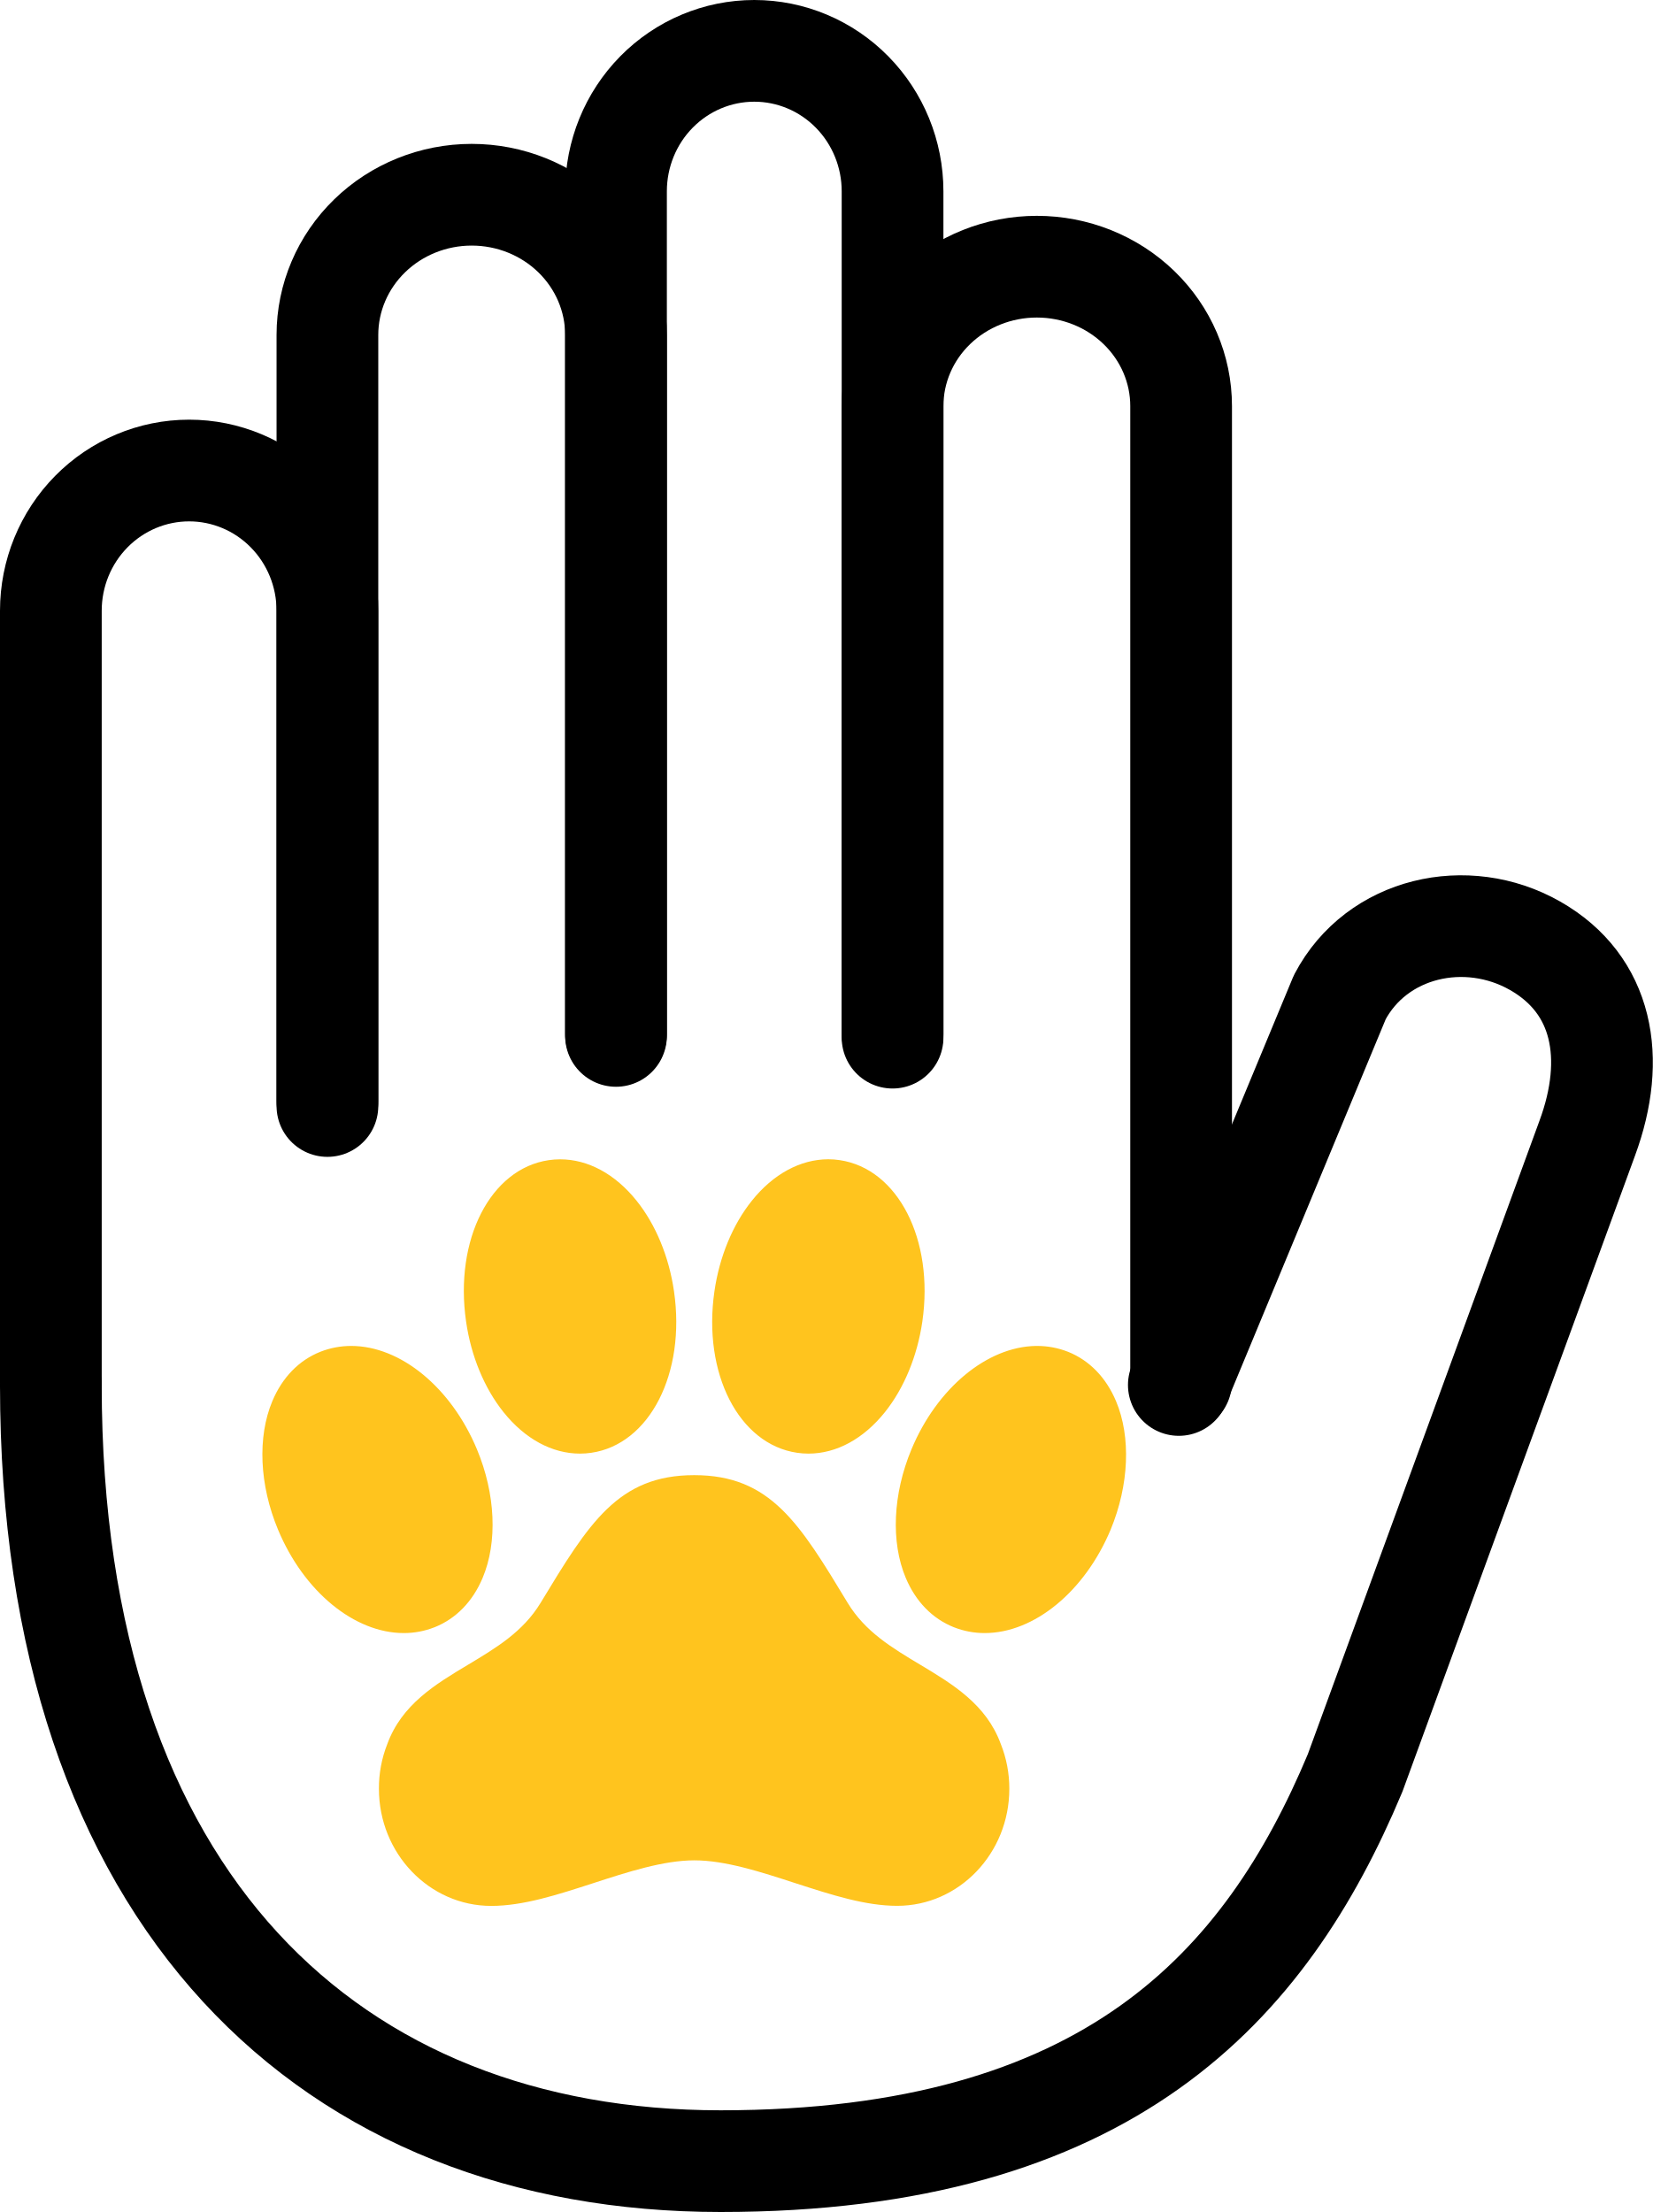
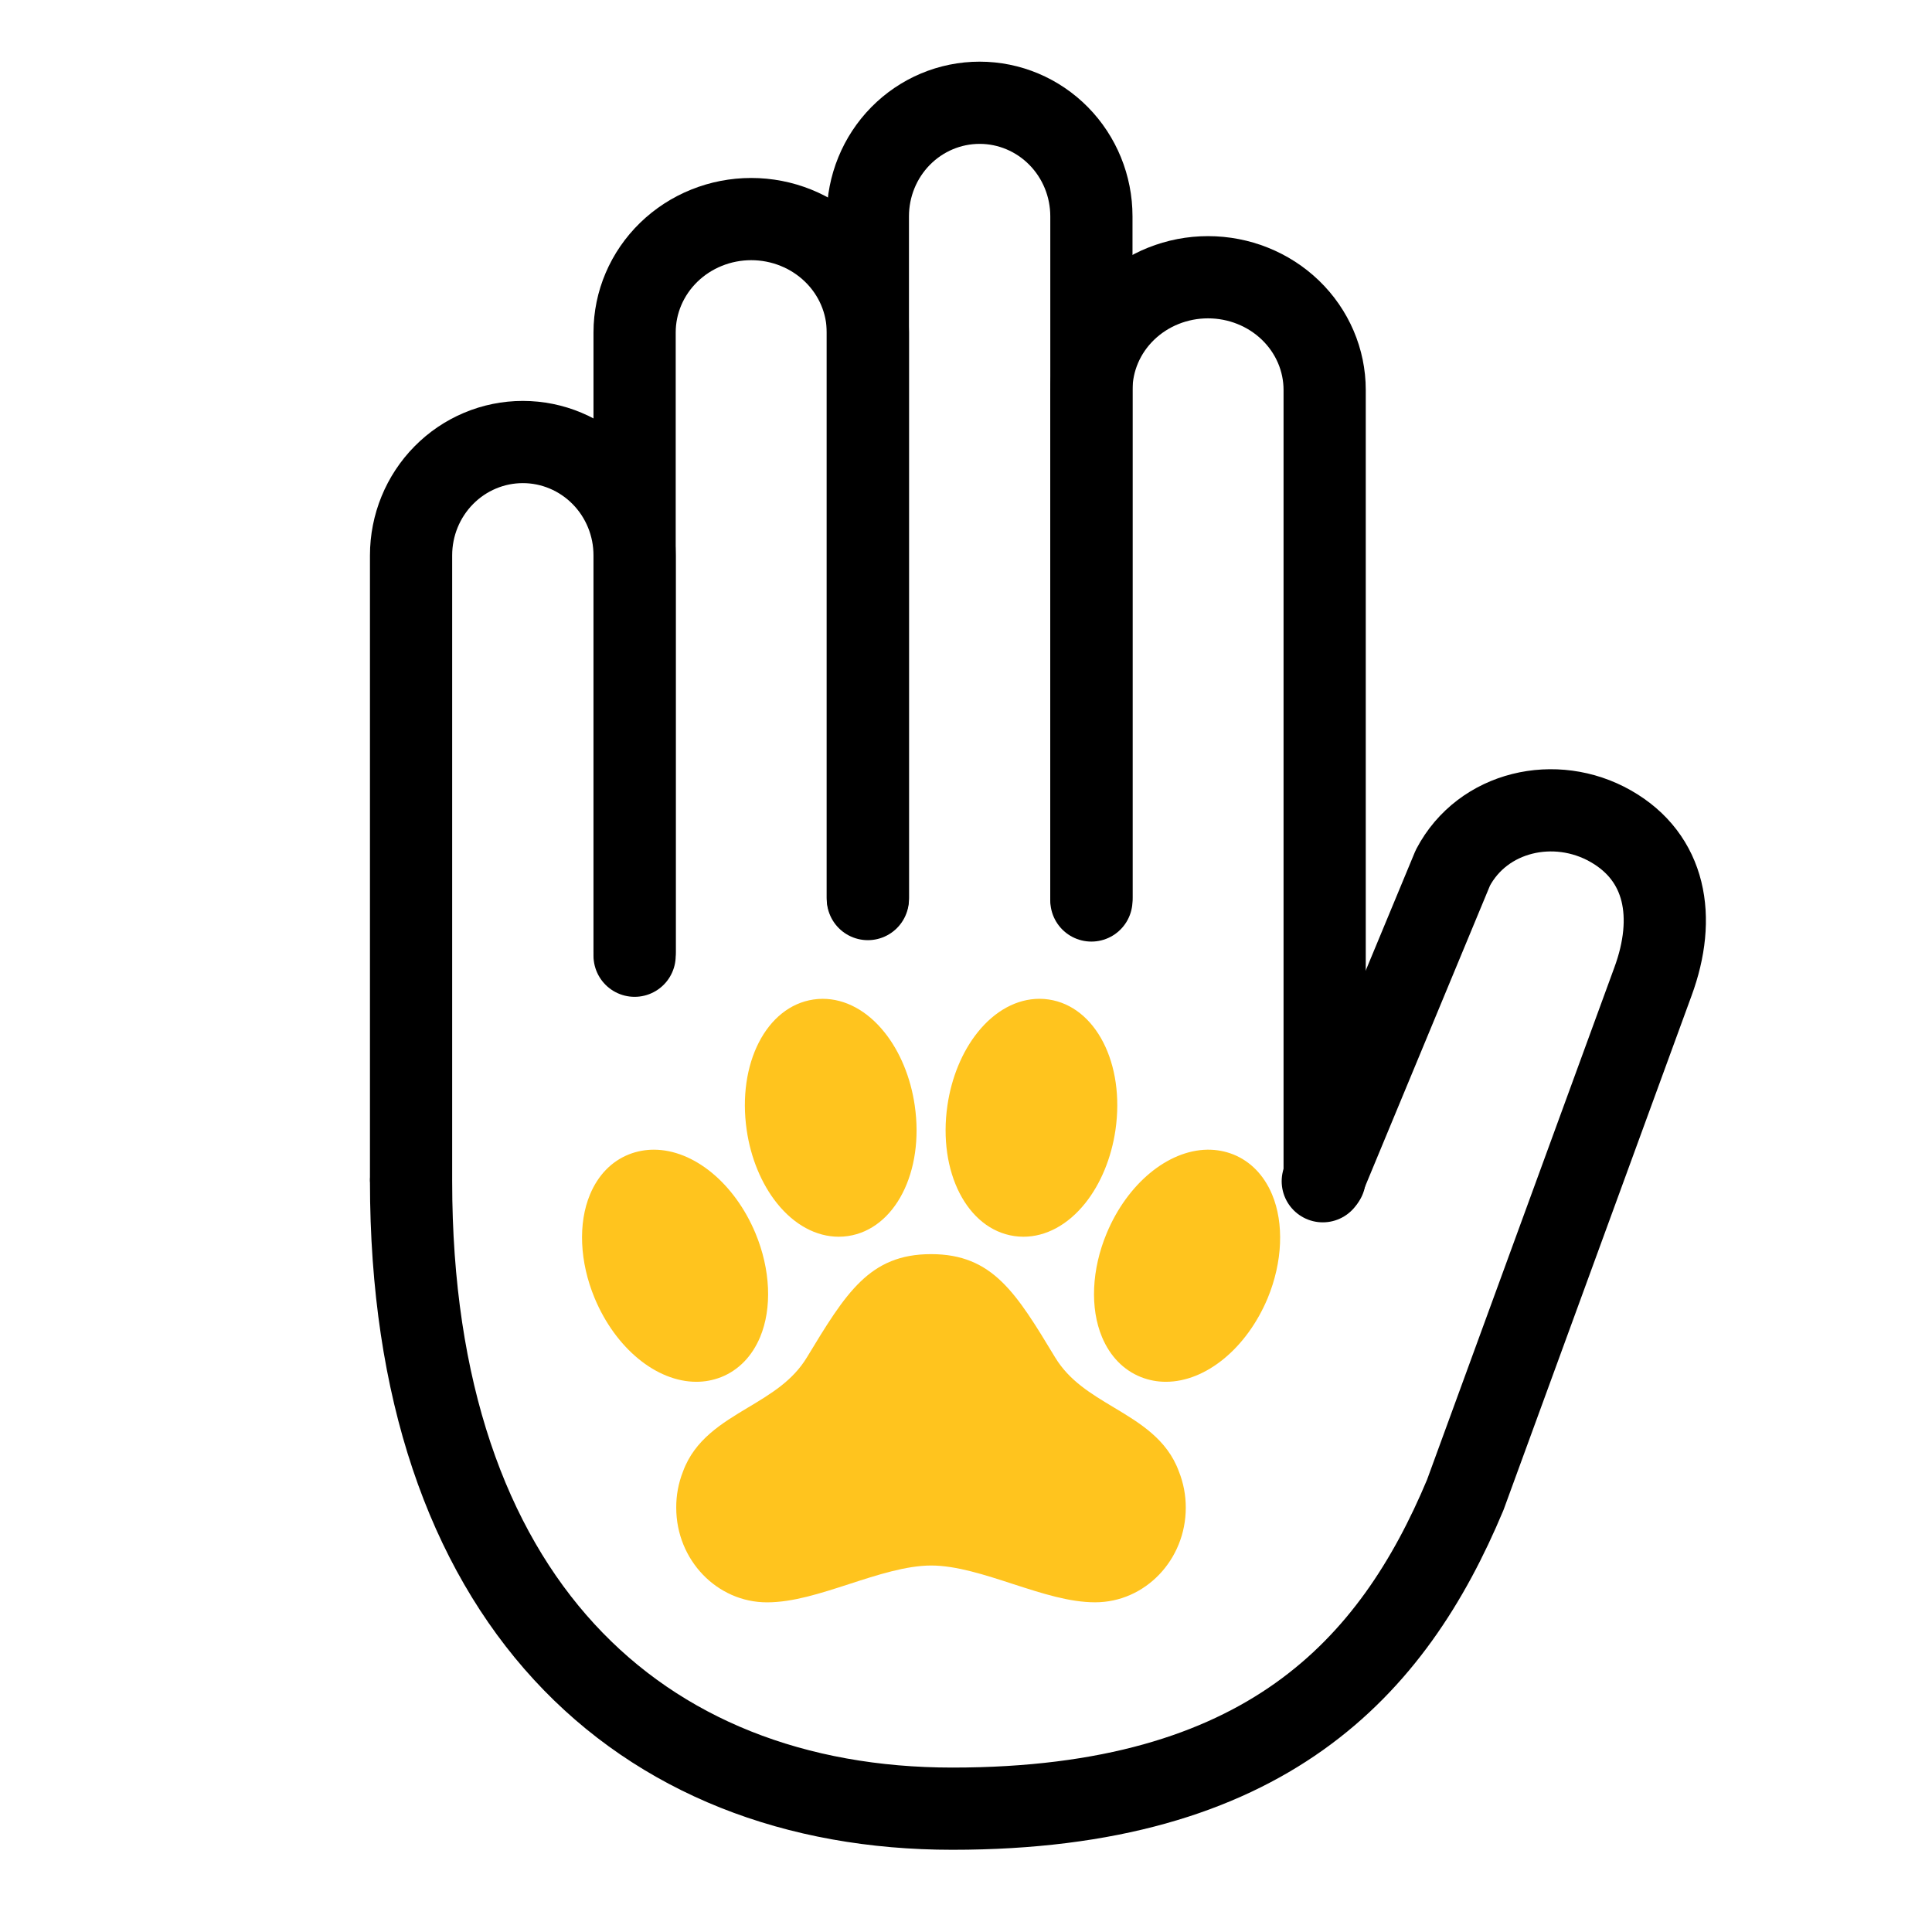
- <svg xmlns="http://www.w3.org/2000/svg" width="65" height="87" viewBox="0 0 65 87" fill="none">
-   <path d="M2 54.347V24.02C2 22.557 2.573 21.155 3.593 20.121C4.613 19.087 5.996 18.506 7.438 18.506V18.506C8.88 18.506 10.263 19.087 11.283 20.121C12.303 21.155 12.876 22.557 12.876 24.02V43.319" stroke="black" stroke-width="4" stroke-linecap="round" stroke-linejoin="round" />
-   <path d="M12.876 43.5V13.173C12.876 11.711 13.474 10.308 14.538 9.274C15.602 8.24 17.045 7.659 18.55 7.659C20.055 7.659 21.499 8.24 22.563 9.274C23.627 10.308 24.225 11.711 24.225 13.173V40.743" stroke="black" stroke-width="4" stroke-linecap="round" stroke-linejoin="round" />
-   <path d="M35.101 40.812V15.971C35.101 14.517 35.698 13.122 36.763 12.094C37.827 11.066 39.27 10.489 40.775 10.489V10.489C42.28 10.489 43.723 11.066 44.787 12.094C45.852 13.122 46.449 14.517 46.449 15.971V54.347" stroke="black" stroke-width="4" stroke-linecap="round" stroke-linejoin="round" />
-   <path d="M24.225 40.67V7.524C24.225 6.059 24.797 4.654 25.817 3.618C26.837 2.582 28.22 2 29.663 2C31.105 2 32.488 2.582 33.508 3.618C34.528 4.654 35.101 6.059 35.101 7.524V40.67" stroke="black" stroke-width="4" stroke-linecap="round" stroke-linejoin="round" />
-   <path d="M2 54.472C2 74.836 13.09 85 28.338 85C43.586 85 49.774 78.131 53.29 69.736L62.423 44.759C63.577 41.628 63.054 38.724 60.366 37.196C57.677 35.666 54.144 36.454 52.688 39.222L46.359 54.472" stroke="black" stroke-width="4" stroke-linecap="round" stroke-linejoin="round" />
-   <path fill-rule="evenodd" clip-rule="evenodd" d="M31.346 57.139C31.494 57.161 31.644 57.172 31.794 57.172C32.893 57.172 33.961 56.592 34.803 55.538C35.553 54.6 36.074 53.337 36.272 51.981C36.74 48.754 35.313 45.966 33.022 45.629C32.874 45.606 32.724 45.595 32.574 45.595C31.476 45.597 30.406 46.176 29.566 47.228C28.815 48.165 28.292 49.429 28.096 50.788C27.628 54.015 29.055 56.803 31.346 57.139ZM22.808 57.172C21.71 57.172 20.641 56.592 19.799 55.538C19.049 54.6 18.525 53.337 18.33 51.982C17.861 48.754 19.289 45.966 21.58 45.63C21.728 45.608 21.878 45.597 22.028 45.597C23.125 45.597 24.196 46.176 25.036 47.228C25.787 48.165 26.31 49.429 26.506 50.787C26.975 54.015 25.547 56.803 23.256 57.139C23.108 57.161 22.958 57.172 22.808 57.172ZM43.889 55.108C43.496 54.177 42.844 53.505 42.002 53.167L41.99 53.163C41.607 53.013 41.199 52.937 40.787 52.937H40.742C38.814 52.966 36.846 54.6 35.845 57.003C35.111 58.761 35.027 60.651 35.62 62.06C36.012 62.991 36.666 63.663 37.512 64.001L37.521 64.004C37.904 64.154 38.312 64.231 38.724 64.23C40.67 64.23 42.659 62.596 43.678 60.161C44.403 58.406 44.483 56.517 43.889 55.108ZM36.186 65.473C35.075 64.807 34.024 64.177 33.337 63.044C31.443 59.911 30.3 58.019 27.301 58.019C24.302 58.019 23.156 59.911 21.258 63.044C20.571 64.177 19.519 64.808 18.405 65.476L18.401 65.478L18.401 65.478C17.122 66.245 15.801 67.037 15.231 68.595C15.009 69.157 14.897 69.756 14.902 70.359C14.902 72.897 16.883 74.961 19.318 74.961C20.574 74.961 21.911 74.527 23.326 74.068C24.686 73.626 26.092 73.169 27.308 73.169C28.524 73.169 29.927 73.626 31.282 74.068L31.32 74.08C32.718 74.532 34.036 74.958 35.284 74.958C37.715 74.958 39.693 72.894 39.693 70.356C39.695 69.752 39.581 69.153 39.357 68.592C38.787 67.032 37.465 66.24 36.187 65.473L36.186 65.473ZM17.091 64.001L17.081 64.004C16.698 64.154 16.291 64.231 15.88 64.23C13.936 64.23 11.948 62.596 10.934 60.163C10.201 58.406 10.117 56.518 10.711 55.106C11.102 54.175 11.755 53.502 12.597 53.167L12.607 53.163C12.991 53.013 13.399 52.937 13.81 52.937C15.755 52.937 17.742 54.572 18.757 57.004C19.489 58.761 19.573 60.65 18.98 62.061C18.588 62.992 17.935 63.663 17.091 64.001Z" fill="#FFC41E" />
+ <svg xmlns="http://www.w3.org/2000/svg" width="94" height="94" viewBox="0 0 94 94" fill="none">
+   <path d="M20 57.346V27.02C20 25.557 20.573 24.155 21.593 23.121C22.613 22.087 23.996 21.506 25.438 21.506V21.506C26.88 21.506 28.263 22.087 29.283 23.121C30.303 24.155 30.876 25.557 30.876 27.02V46.319" stroke="black" stroke-width="4" stroke-linecap="round" stroke-linejoin="round" />
+   <path d="M30.876 46.5V16.173C30.876 14.711 31.474 13.308 32.538 12.274C33.602 11.24 35.045 10.659 36.55 10.659C38.055 10.659 39.499 11.24 40.563 12.274C41.627 13.308 42.225 14.711 42.225 16.173V43.743" stroke="black" stroke-width="4" stroke-linecap="round" stroke-linejoin="round" />
+   <path d="M53.101 43.812V18.971C53.101 17.517 53.699 16.122 54.763 15.094C55.827 14.066 57.27 13.489 58.775 13.489V13.489C60.28 13.489 61.724 14.066 62.788 15.094C63.852 16.122 64.45 17.517 64.45 18.971V57.346" stroke="black" stroke-width="4" stroke-linecap="round" stroke-linejoin="round" />
+   <path d="M42.225 43.67V10.524C42.225 9.059 42.797 7.654 43.817 6.618C44.837 5.582 46.22 5 47.663 5C49.105 5 50.488 5.582 51.508 6.618C52.528 7.654 53.101 9.059 53.101 10.524V43.67" stroke="black" stroke-width="4" stroke-linecap="round" stroke-linejoin="round" />
+   <path d="M20 57.472C20 77.835 31.09 88 46.338 88C61.586 88 67.774 81.131 71.29 72.736L80.423 47.759C81.577 44.628 81.054 41.724 78.366 40.196C75.677 38.666 72.144 39.454 70.688 42.222L64.359 57.472" stroke="black" stroke-width="4" stroke-linecap="round" stroke-linejoin="round" />
+   <path fill-rule="evenodd" clip-rule="evenodd" d="M49.346 60.139C49.494 60.161 49.644 60.172 49.794 60.172C50.893 60.172 51.961 59.592 52.803 58.538C53.553 57.6 54.074 56.337 54.272 54.981C54.74 51.754 53.313 48.966 51.022 48.629C50.874 48.607 50.724 48.596 50.574 48.596C49.476 48.597 48.406 49.176 47.566 50.228C46.815 51.165 46.292 52.429 46.096 53.788C45.628 57.015 47.055 59.803 49.346 60.139ZM40.809 60.172C39.71 60.172 38.641 59.592 37.799 58.538C37.049 57.6 36.525 56.337 36.33 54.982C35.861 51.754 37.289 48.966 39.58 48.63C39.728 48.608 39.878 48.597 40.028 48.597C41.126 48.597 42.196 49.176 43.036 50.228C43.787 51.165 44.31 52.429 44.506 53.787C44.975 57.015 43.547 59.803 41.257 60.139C41.108 60.161 40.958 60.172 40.809 60.172ZM61.889 58.108C61.496 57.177 60.844 56.505 60.002 56.167L59.99 56.163C59.607 56.013 59.199 55.937 58.787 55.937H58.742C56.814 55.966 54.846 57.6 53.845 60.004C53.111 61.761 53.027 63.651 53.62 65.06C54.012 65.992 54.666 66.663 55.512 67.001L55.521 67.004C55.904 67.154 56.312 67.231 56.724 67.23C58.67 67.23 60.659 65.596 61.678 63.161C62.403 61.406 62.483 59.517 61.889 58.108ZM54.186 68.473C53.075 67.807 52.024 67.177 51.337 66.044C49.443 62.911 48.3 61.019 45.301 61.019C42.302 61.019 41.156 62.911 39.258 66.044C38.571 67.177 37.519 67.808 36.405 68.476L36.401 68.478L36.401 68.478C35.123 69.245 33.801 70.037 33.231 71.595C33.009 72.157 32.897 72.756 32.902 73.359C32.902 75.897 34.883 77.961 37.318 77.961C38.574 77.961 39.911 77.527 41.326 77.068C42.686 76.626 44.092 76.169 45.308 76.169C46.524 76.169 47.927 76.626 49.282 77.068L49.32 77.08C50.718 77.532 52.036 77.959 53.284 77.959C55.715 77.959 57.693 75.894 57.693 73.357C57.695 72.752 57.581 72.153 57.357 71.592C56.787 70.032 55.465 69.24 54.187 68.474L54.186 68.473ZM35.091 67.001L35.081 67.004C34.698 67.154 34.291 67.231 33.88 67.23C31.936 67.23 29.948 65.596 28.933 63.163C28.201 61.406 28.117 59.518 28.711 58.106C29.102 57.175 29.755 56.502 30.597 56.167L30.607 56.163C30.991 56.013 31.399 55.937 31.81 55.937C33.755 55.937 35.742 57.572 36.757 60.004C37.489 61.762 37.573 63.65 36.98 65.061C36.588 65.992 35.935 66.663 35.091 67.001Z" fill="#FFC41E" />
</svg>
